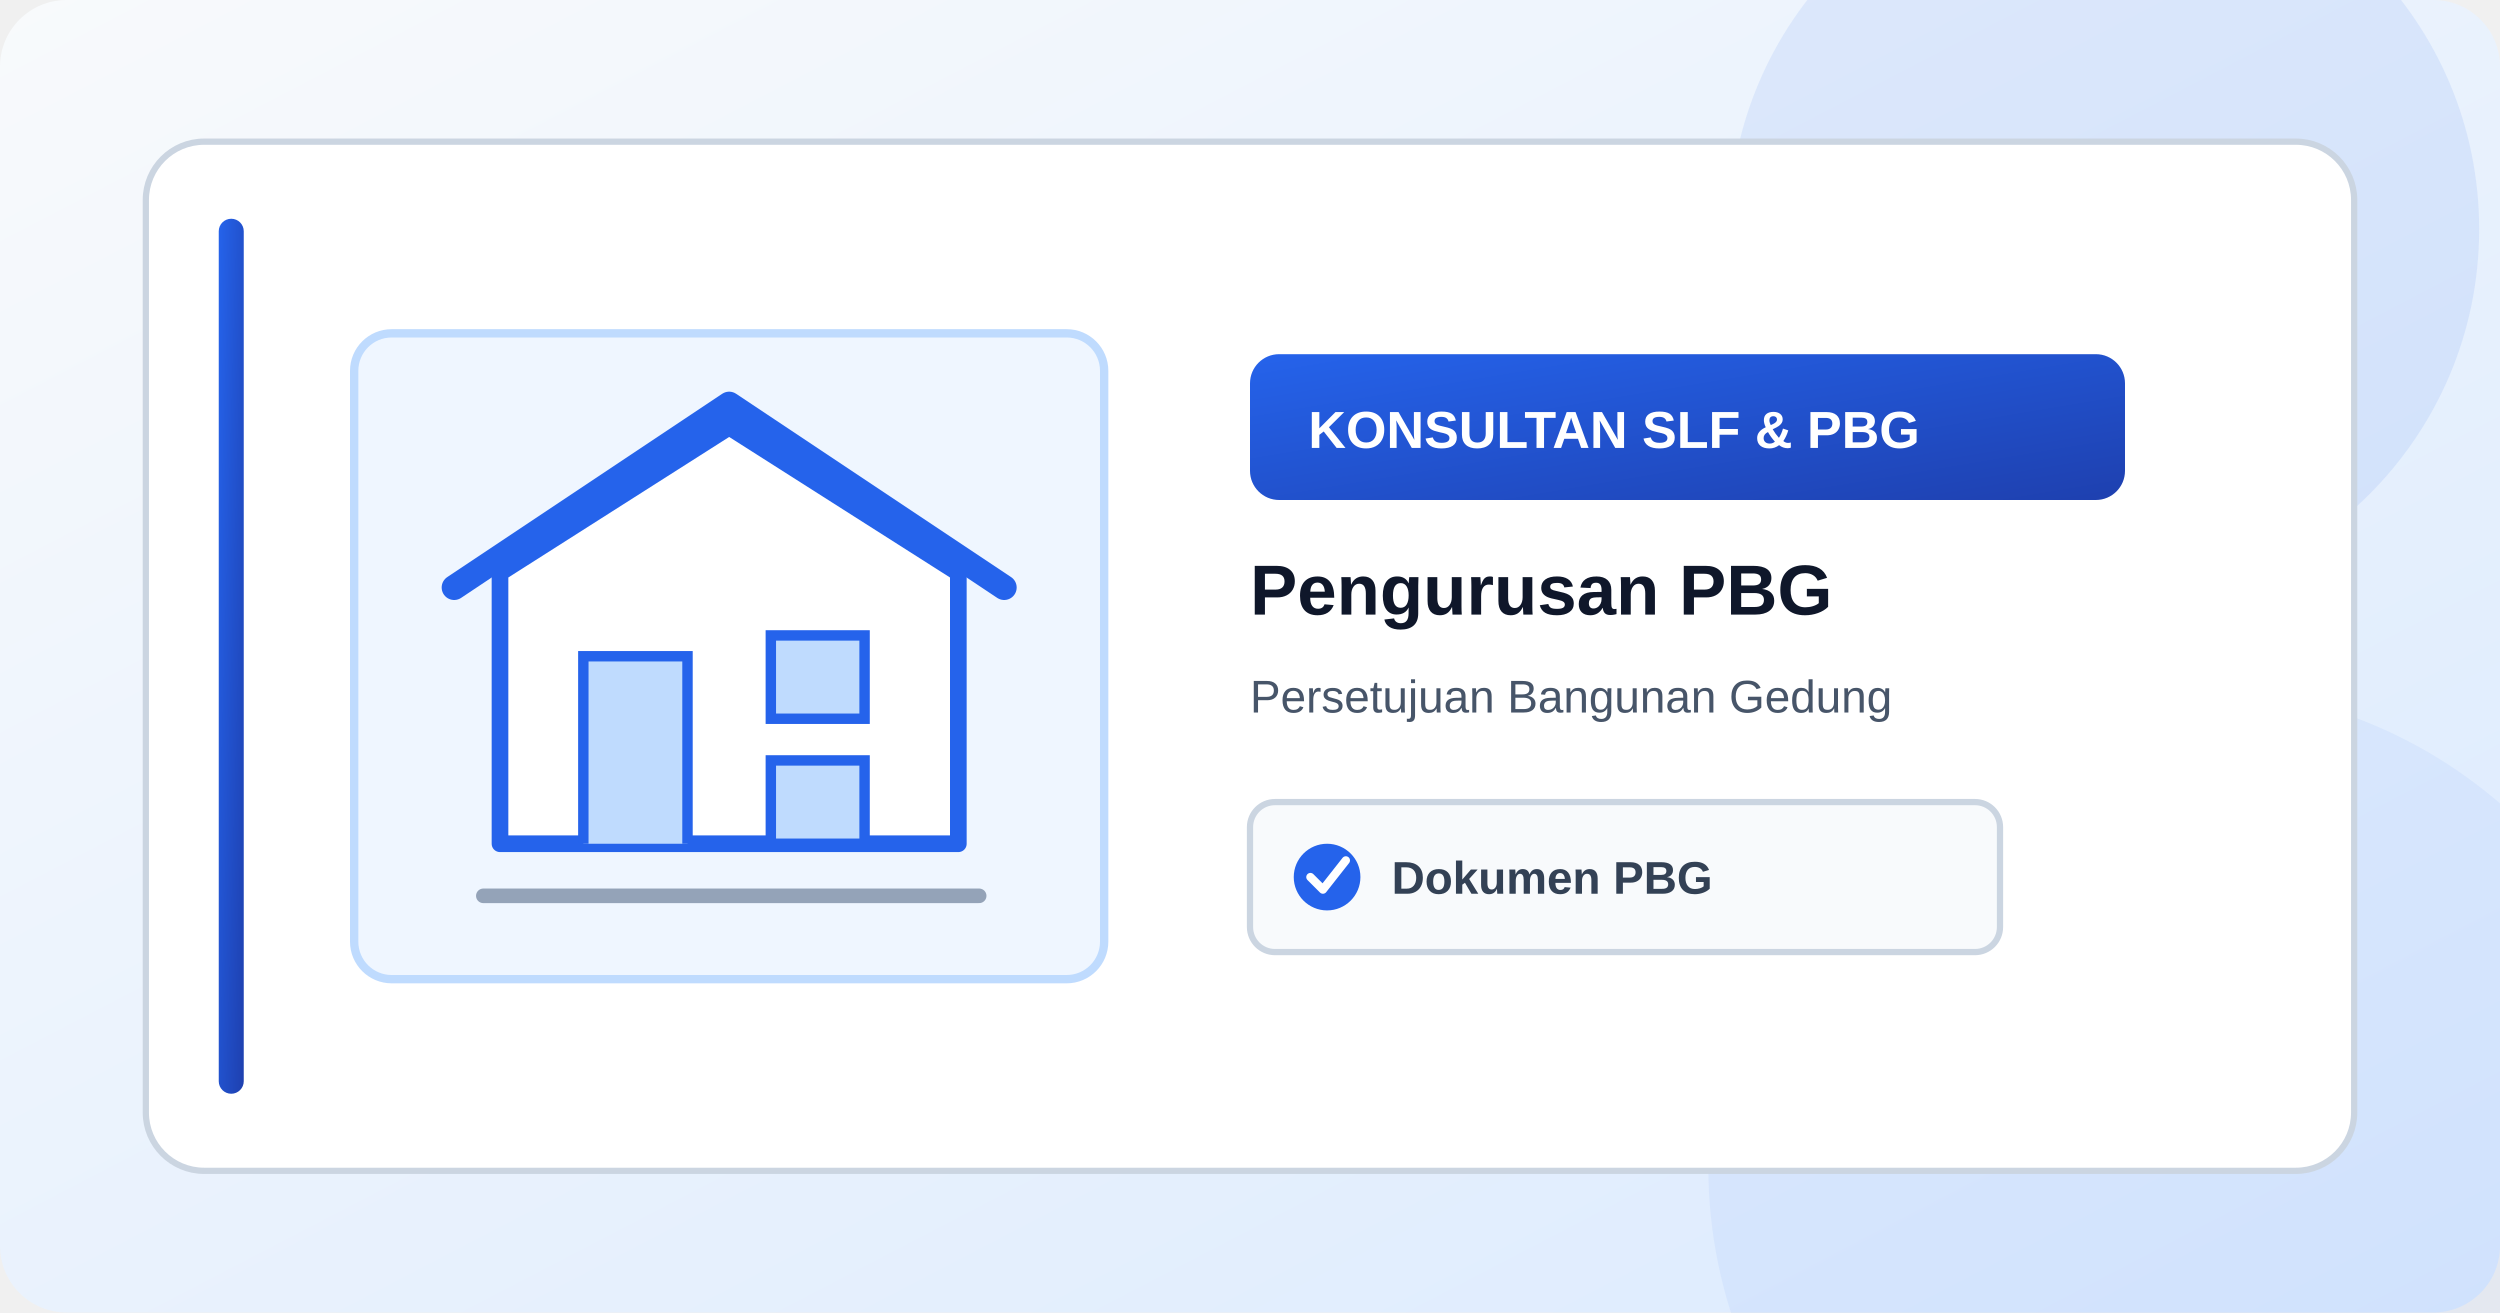
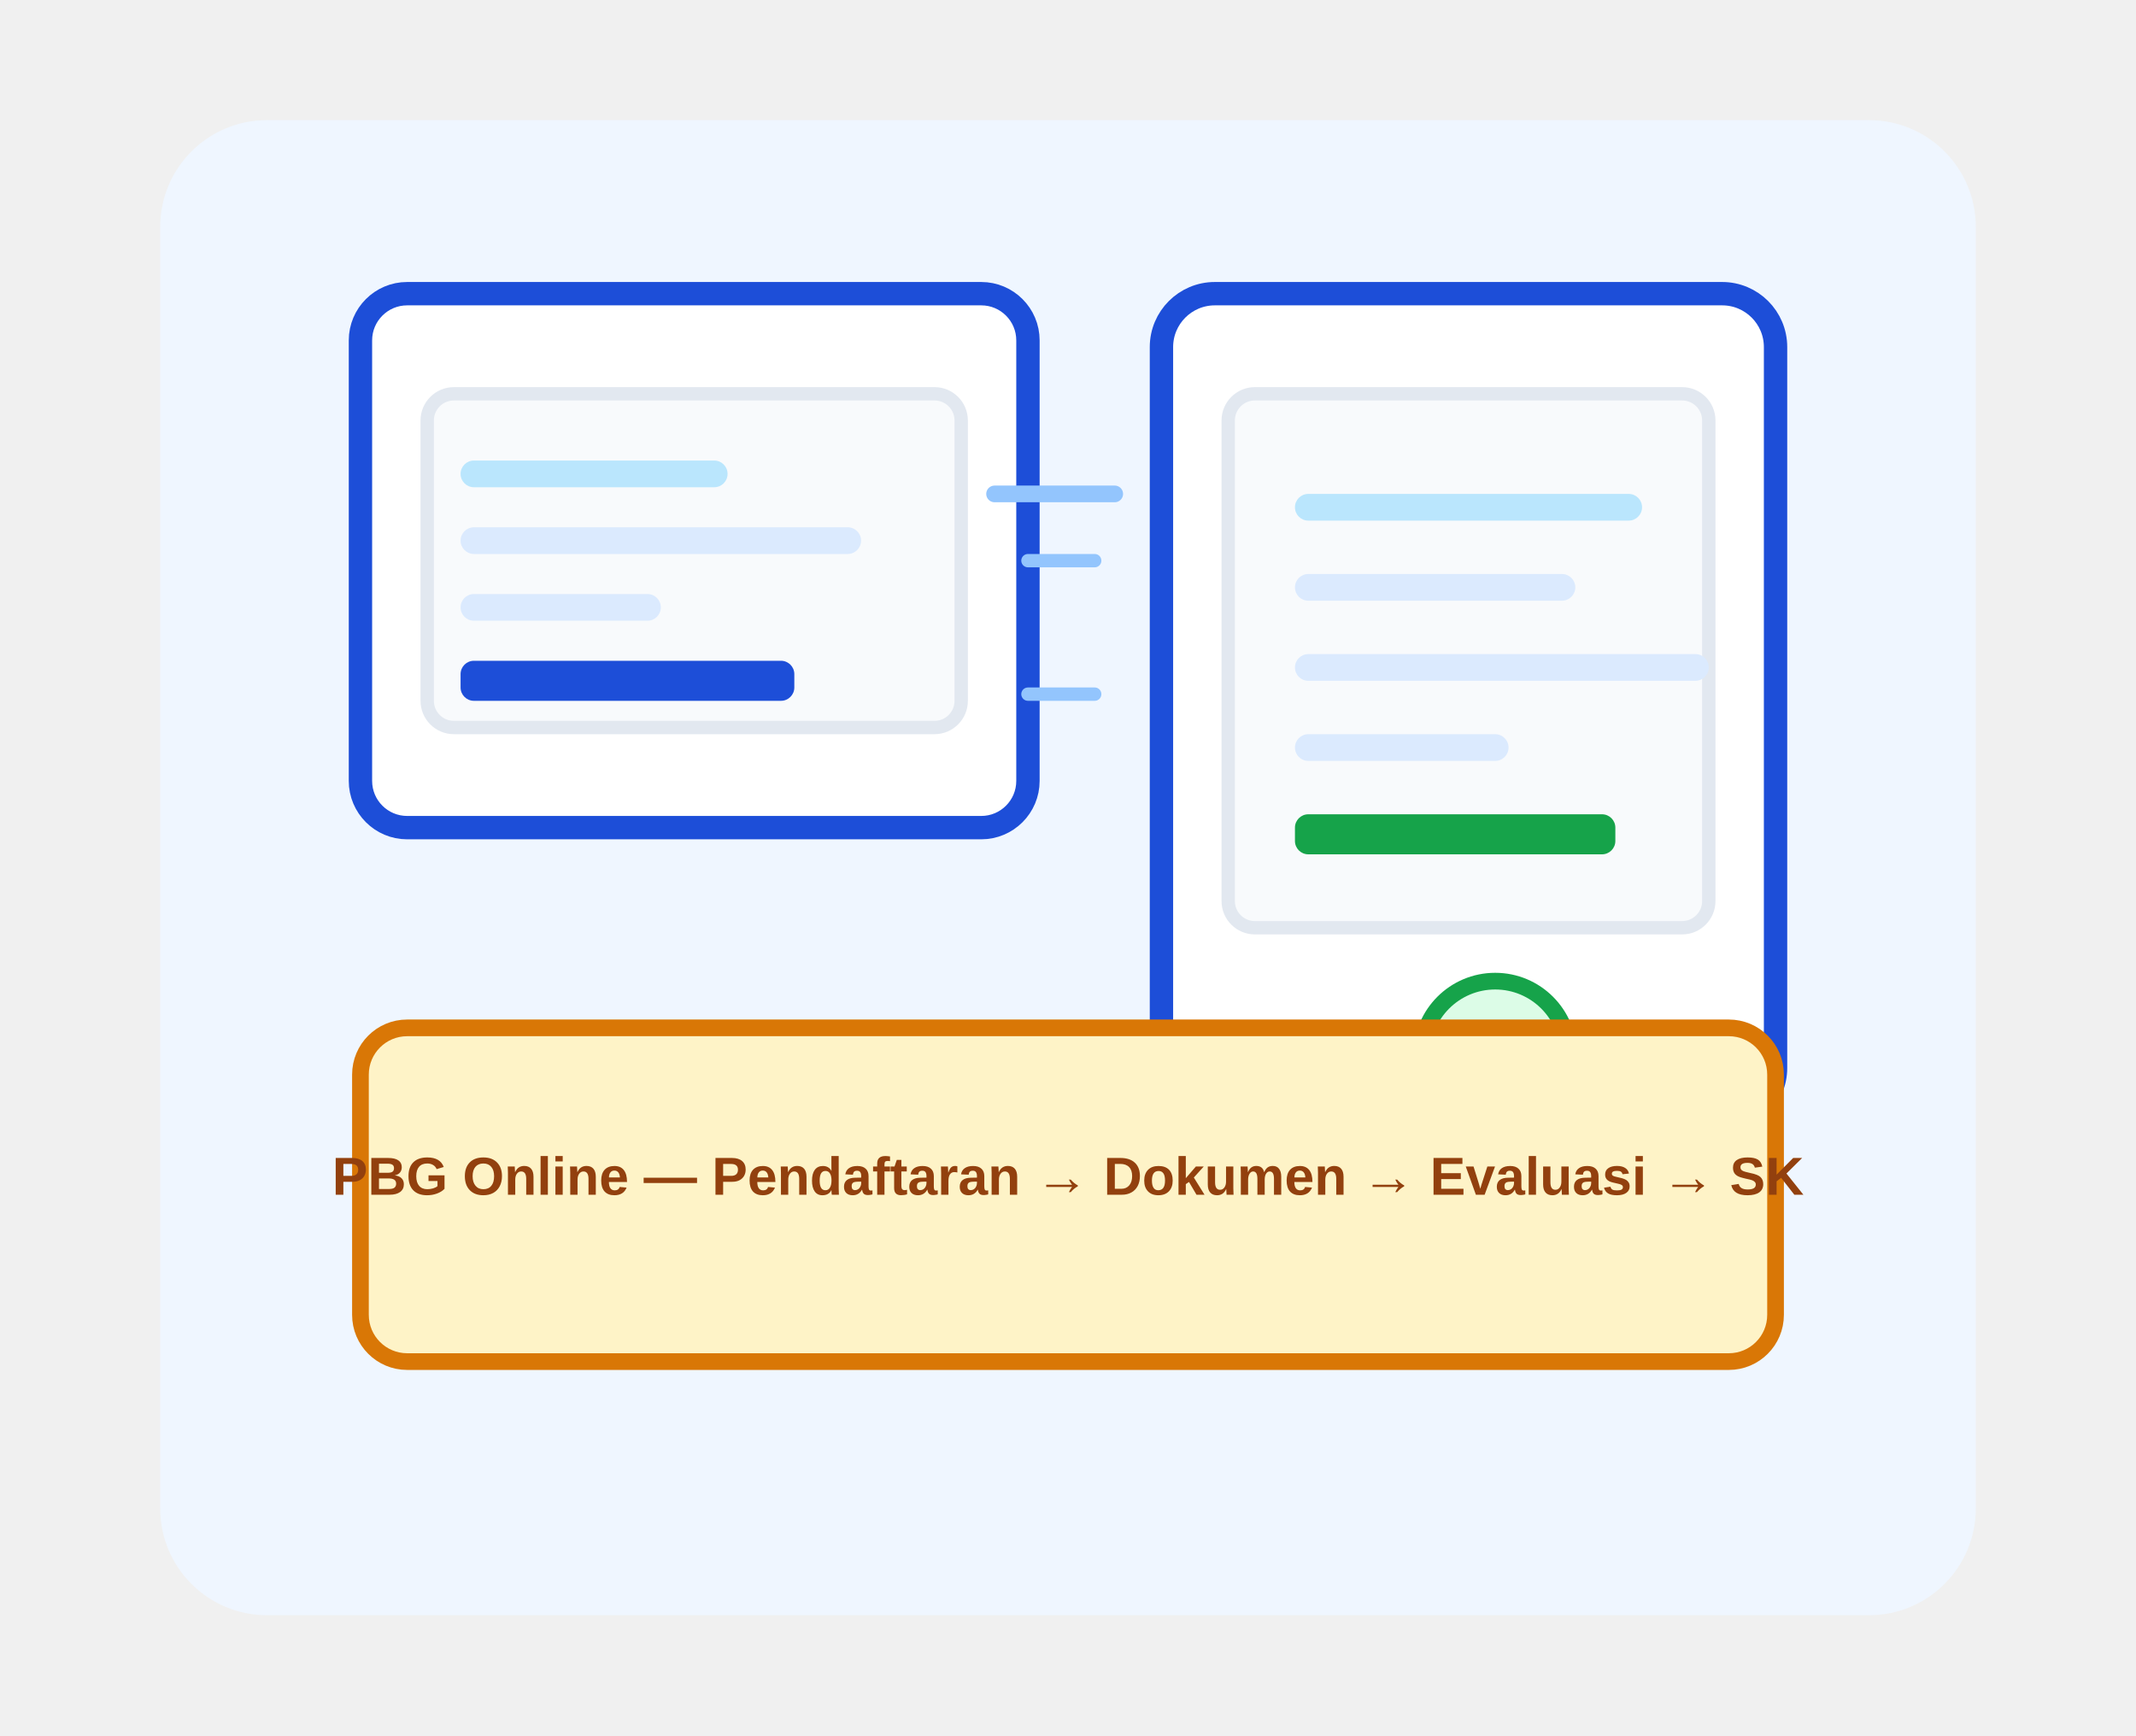
- <svg xmlns="http://www.w3.org/2000/svg" viewBox="0 0 1200 630" role="img" aria-labelledby="title desc">
-   <defs>
-     <linearGradient id="bg" x1="0" y1="0" x2="1" y2="1">
-       <stop stop-color="#f8fafc" />
-       <stop offset="1" stop-color="#dbeafe" />
-     </linearGradient>
-     <linearGradient id="accent" x1="0" y1="0" x2="1" y2="1">
-       <stop stop-color="#2563eb" />
-       <stop offset="1" stop-color="#1e40af" />
-     </linearGradient>
-   </defs>
-   <rect width="1200" height="630" rx="32" fill="url(#bg)" />
-   <circle cx="1010" cy="110" r="180" fill="#2563eb" opacity=".09" />
-   <circle cx="1050" cy="560" r="230" fill="#2563eb" opacity=".06" />
-   <rect x="70" y="68" width="1060" height="494" rx="28" fill="#fff" stroke="#cbd5e1" stroke-width="3" />
-   <rect x="105" y="105" width="12" height="420" rx="6" fill="url(#accent)" />
-   <g transform="translate(170 160)">
-     <rect x="0" y="0" width="360" height="310" rx="18" fill="#eff6ff" stroke="#bfdbfe" stroke-width="4" />
-     <path d="M70 245V115L180 45 290 115V245Z" fill="#fff" stroke="#2563eb" stroke-width="8" stroke-linejoin="round" />
-     <path d="M48 122 180 34 312 122" fill="none" stroke="#2563eb" stroke-width="12" stroke-linecap="round" stroke-linejoin="round" />
-     <path d="M110 245V155H160V245M200 145H245V185H200ZM200 205H245V245H200Z" fill="#bfdbfe" stroke="#2563eb" stroke-width="5" />
-     <path d="M62 270H300" stroke="#94a3b8" stroke-width="7" stroke-linecap="round" />
-   </g>
-   <g transform="translate(600 170)">
-     <rect width="420" height="70" rx="14" fill="url(#accent)" />
-     <text x="28" y="45" font-family="Arial, sans-serif" font-size="25" font-weight="700" fill="#fff">KONSULTAN SLF &amp; PBG</text>
-     <text x="0" y="125" font-family="Arial, sans-serif" font-size="34" font-weight="700" fill="#0f172a">Pengurusan PBG</text>
-     <text x="0" y="172" font-family="Arial, sans-serif" font-size="22" fill="#475569">Persetujuan Bangunan Gedung</text>
-     <g transform="translate(0 215)">
-       <rect width="360" height="72" rx="12" fill="#f8fafc" stroke="#cbd5e1" stroke-width="3" />
-       <circle cx="37" cy="36" r="16" fill="#2563eb" />
-       <path d="m29 36 6 6 11-14" stroke="#fff" stroke-width="4" fill="none" stroke-linecap="round" stroke-linejoin="round" />
-       <text x="68" y="44" font-family="Arial, sans-serif" font-size="22" font-weight="600" fill="#334155">Dokumen PBG</text>
-     </g>
-   </g>
+ <svg xmlns="http://www.w3.org/2000/svg" viewBox="0 0 640 520" fill="none" role="img" aria-labelledby="title desc">
+   <rect x="48" y="36" width="544" height="448" rx="32" fill="#EFF6FF" />
+   <rect x="108" y="88" width="200" height="160" rx="14" fill="#fff" stroke="#1D4ED8" stroke-width="7" />
+   <rect x="128" y="118" width="160" height="100" rx="8" fill="#F8FAFC" stroke="#E2E8F0" stroke-width="4" />
+   <rect x="138" y="138" width="80" height="8" rx="4" fill="#BAE6FD" />
+   <rect x="138" y="158" width="120" height="8" rx="4" fill="#DBEAFE" />
+   <rect x="138" y="178" width="60" height="8" rx="4" fill="#DBEAFE" />
+   <rect x="138" y="198" width="100" height="12" rx="4" fill="#1D4ED8" />
+   <path d="M298 148h36" stroke="#93C5FD" stroke-width="5" stroke-linecap="round" />
+   <rect x="348" y="88" width="184" height="248" rx="16" fill="#fff" stroke="#1D4ED8" stroke-width="7" />
+   <rect x="368" y="118" width="144" height="160" rx="8" fill="#F8FAFC" stroke="#E2E8F0" stroke-width="4" />
+   <rect x="388" y="148" width="104" height="8" rx="4" fill="#BAE6FD" />
+   <rect x="388" y="172" width="84" height="8" rx="4" fill="#DBEAFE" />
+   <rect x="388" y="196" width="124" height="8" rx="4" fill="#DBEAFE" />
+   <rect x="388" y="220" width="64" height="8" rx="4" fill="#DBEAFE" />
+   <rect x="388" y="244" width="96" height="12" rx="4" fill="#16A34A" />
+   <circle cx="448" cy="316" r="22" fill="#DCFCE7" stroke="#16A34A" stroke-width="5" />
+   <path d="m441 316 6 6 12-14" stroke="#15803D" stroke-width="4" stroke-linecap="round" stroke-linejoin="round" />
+   <path d="M308 168h20M308 208h20" stroke="#93C5FD" stroke-width="4" stroke-linecap="round" />
+   <rect x="108" y="308" width="424" height="100" rx="14" fill="#FEF3C7" stroke="#D97706" stroke-width="5" />
+   <text x="320" y="358" text-anchor="middle" font-family="Arial,sans-serif" font-size="16" font-weight="600" fill="#92400E">PBG Online — Pendaftaran → Dokumen → Evaluasi → SK</text>
</svg>
